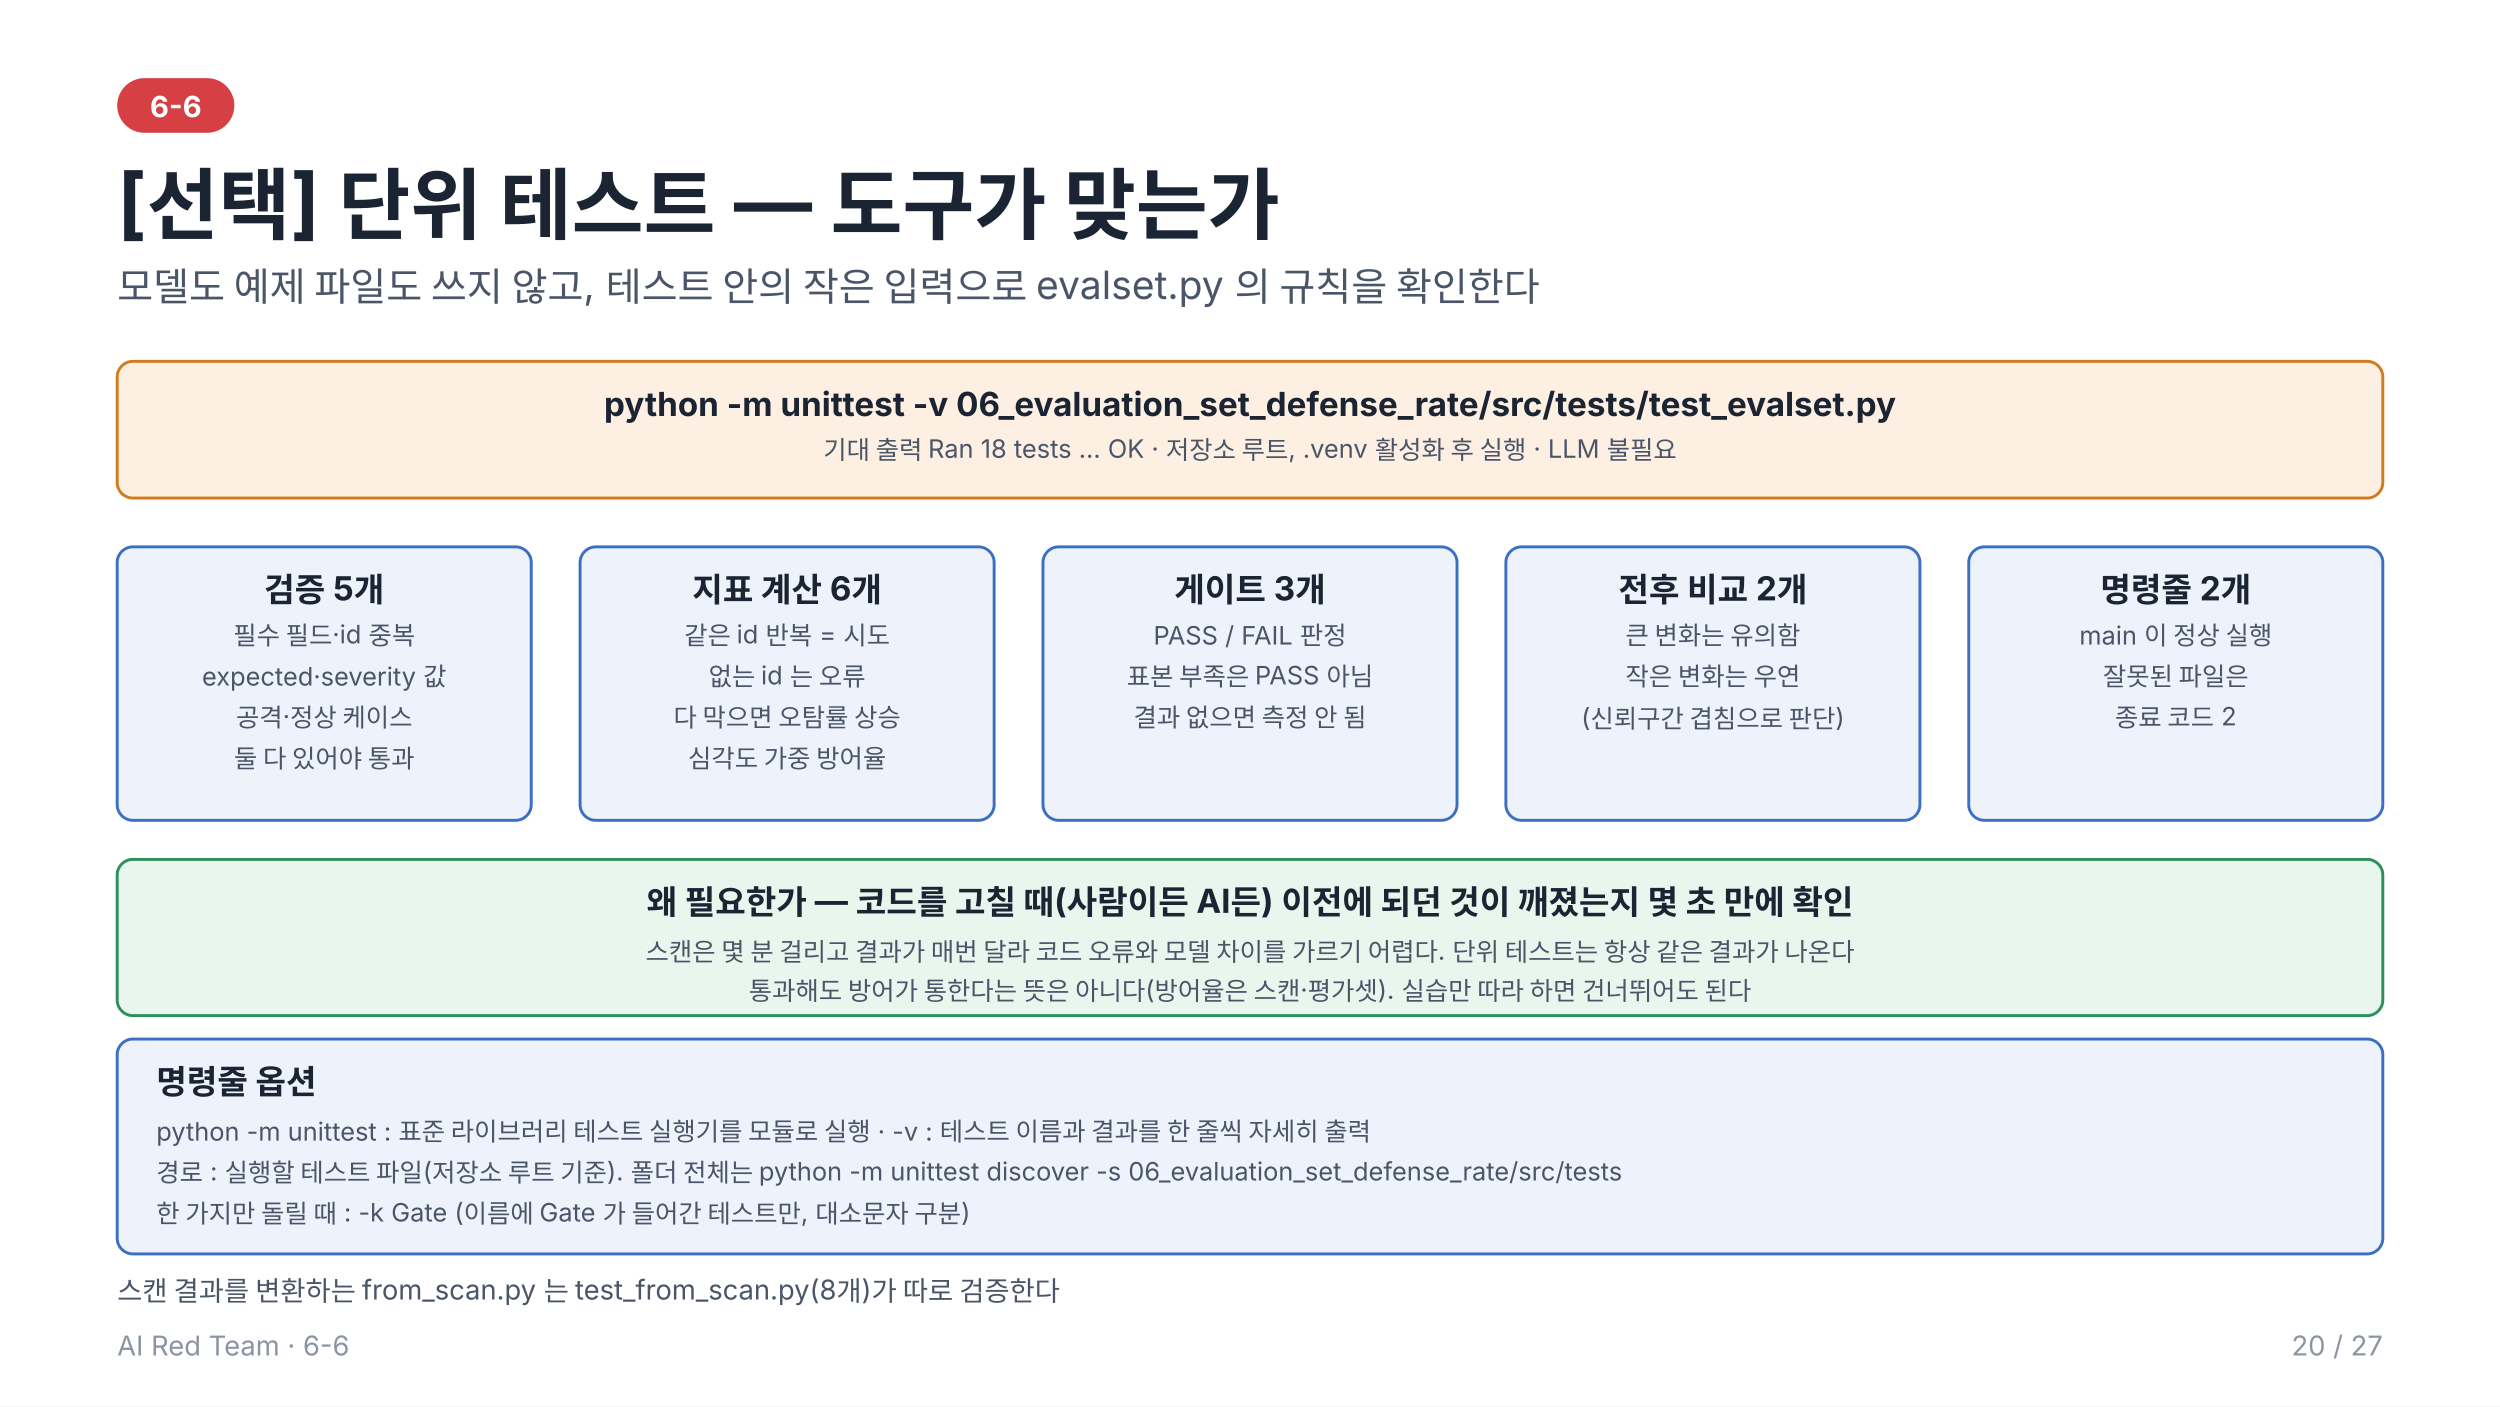
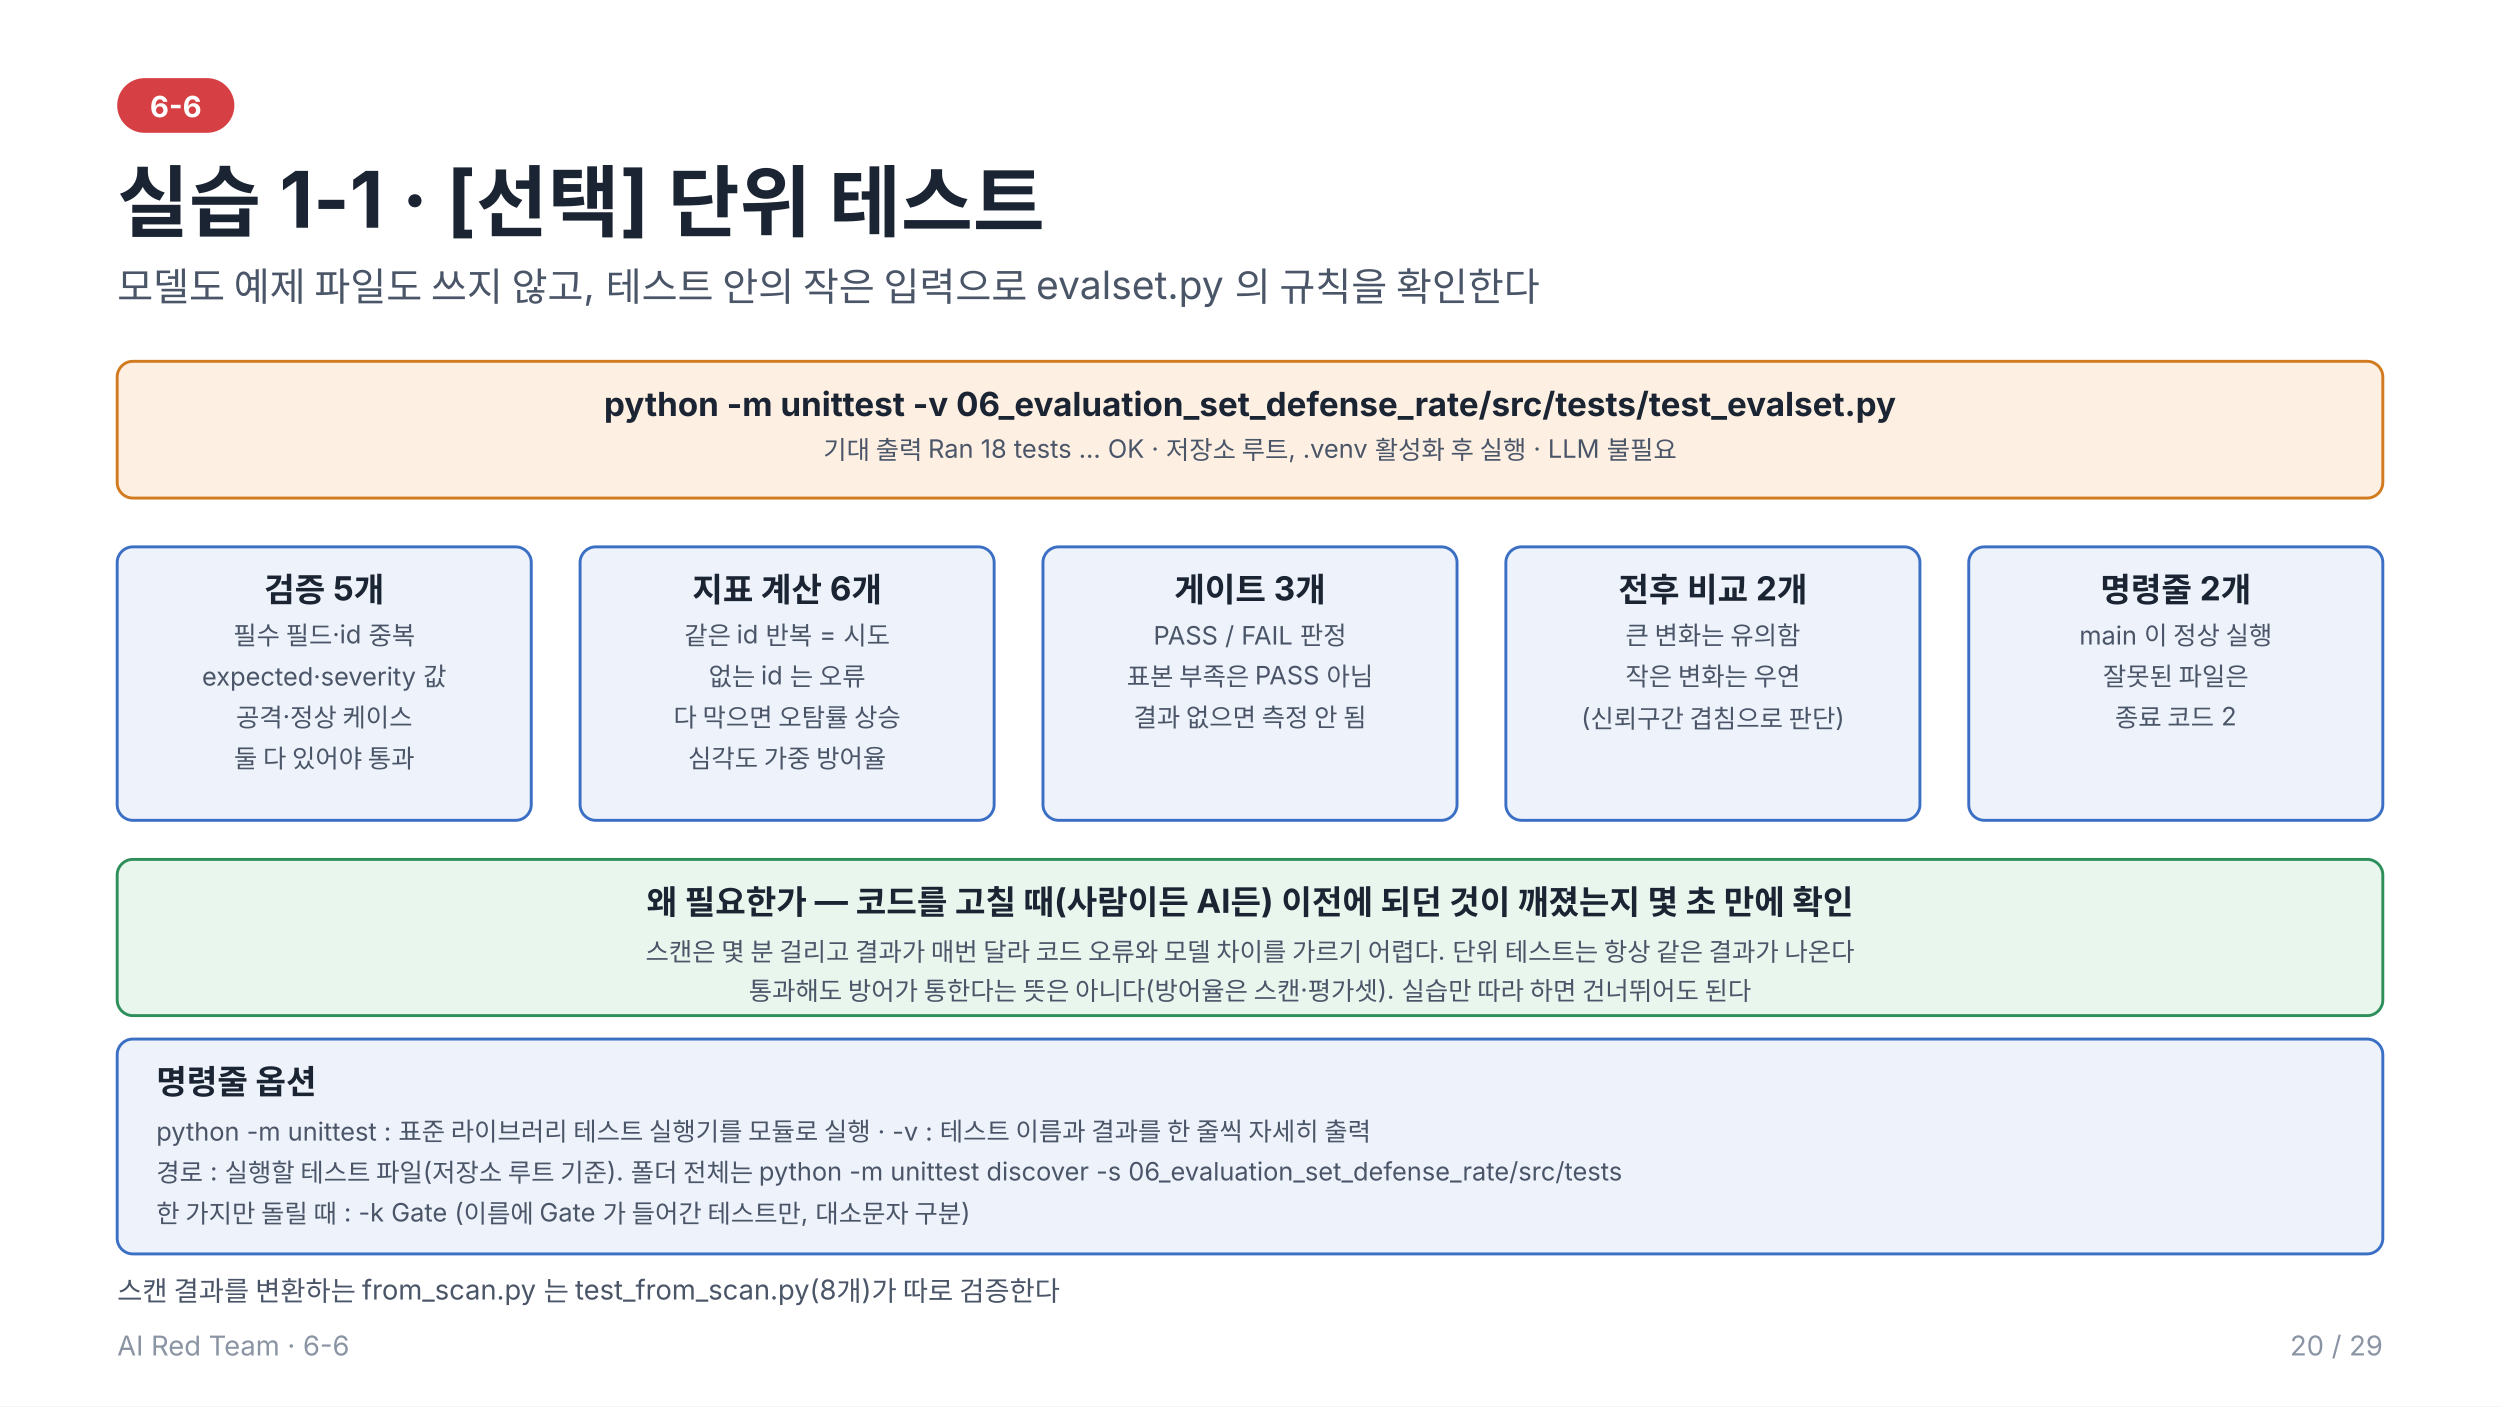
<svg xmlns="http://www.w3.org/2000/svg" viewBox="0 0 1280 720" role="img" aria-labelledby="t d" font-family="-apple-system, 'Apple SD Gothic Neo', 'Noto Sans KR', sans-serif">
  <style>
    .bg { fill: #ffffff; }
    .box { fill: #eef3fb; stroke: #3b6fc4; stroke-width: 1.5; }
    .box.key { fill: #fdf0e3; stroke: #d27a1f; }
    .box.ok { fill: #e9f6ee; stroke: #2f8f5b; }
    .num { fill: #3b6fc4; font-size: 13px; font-weight: 700; }
    .name { fill: #1b2433; font-size: 17px; font-weight: 700; }
    .sub { fill: #4a5568; font-size: 13px; }
    .arrow { stroke: #6b7686; stroke-width: 1.6; fill: none; }
    .head { fill: #6b7686; }
    .loop { stroke: #6b7686; stroke-width: 1.6; fill: none; stroke-dasharray: 5 4; }
    .title { fill: #1b2433; font-size: 18px; font-weight: 700; }
    .note { fill: #4a5568; font-size: 14px; }
    .stitle { fill: #1b2433; font-size: 40px; font-weight: 700; }
    .ssub { fill: #4a5568; font-size: 20px; }
    .chip { fill: #d64045; }
    .chiptxt { fill: #ffffff; font-size: 15px; font-weight: 700; }
    .foot { fill: #8a94a3; font-size: 14px; }
    .c1 { fill: #3b6fc4; fill-opacity: .22; stroke: #3b6fc4; stroke-width: 1.5; }
    .c2 { fill: #d27a1f; fill-opacity: .22; stroke: #d27a1f; stroke-width: 1.5; }
    .c3 { fill: #2f8f5b; fill-opacity: .22; stroke: #2f8f5b; stroke-width: 1.5; }
    @media (prefers-color-scheme: dark) {
      .bg { fill: #14181f; }
      .box { fill: #1c2536; stroke: #7aa5ee; }
      .box.key { fill: #33271a; stroke: #f0a45a; }
      .box.ok { fill: #14291e; stroke: #5fc58b; }
      .num { fill: #7aa5ee; }
      .name, .title, .stitle { fill: #eef1f6; }
      .ssub { fill: #aab3c2; }
      .foot { fill: #8a94a3; }
      .chip { fill: #e5656a; }
      .sub, .note { fill: #aab3c2; }
      .arrow, .loop { stroke: #8f9aab; }
      .head { fill: #8f9aab; }
      .c1 { fill: #7aa5ee; fill-opacity: .25; stroke: #7aa5ee; }
      .c2 { fill: #f0a45a; fill-opacity: .25; stroke: #f0a45a; }
      .c3 { fill: #5fc58b; fill-opacity: .25; stroke: #5fc58b; }
    }
  </style>
  <rect class="bg" width="1280" height="720" />
  <rect class="chip" x="60" y="40" width="60" height="28" rx="14" />
  <text class="chiptxt" x="90" y="60" text-anchor="middle">6-6</text>
-   <text class="stitle" x="60" y="118">[선택] 단위 테스트 — 도구가 맞는가</text>
+   <text class="stitle" x="60" y="118">실습 1-1 · [선택] 단위 테스트</text>
  <text class="ssub" x="60" y="154">모델도 예제 파일도 쓰지 않고, 테스트 안의 작은 입력으로 evalset.py 의 규칙을 확인한다</text>
  <rect class="box key" x="60" y="185" width="1160" height="70" rx="8" />
  <text class="name" x="640.0" y="213" text-anchor="middle">python -m unittest -v 06_evaluation_set_defense_rate/src/tests/test_evalset.py</text>
  <text class="sub" x="640.0" y="235" text-anchor="middle">기대 출력 Ran 18 tests ... OK · 저장소 루트, .venv 활성화 후 실행 · LLM 불필요</text>
  <rect class="box" x="60" y="280" width="212" height="140" rx="8" />
  <text class="name" x="166.0" y="308" text-anchor="middle">검증 5개</text>
  <text class="sub" x="166.0" y="330" text-anchor="middle">필수 필드·id 중복</text>
  <text class="sub" x="166.0" y="351" text-anchor="middle">expected·severity 값</text>
  <text class="sub" x="166.0" y="372" text-anchor="middle">공격·정상 케이스</text>
  <text class="sub" x="166.0" y="393" text-anchor="middle">둘 다 있어야 통과</text>
  <rect class="box" x="297" y="280" width="212" height="140" rx="8" />
  <text class="name" x="403.0" y="308" text-anchor="middle">지표 계산 6개</text>
  <text class="sub" x="403.0" y="330" text-anchor="middle">같은 id 반복 = 시도</text>
  <text class="sub" x="403.0" y="351" text-anchor="middle">없는 id 는 오류</text>
  <text class="sub" x="403.0" y="372" text-anchor="middle">다 막으면 오탐률 상승</text>
  <text class="sub" x="403.0" y="393" text-anchor="middle">심각도 가중 방어율</text>
  <rect class="box" x="534" y="280" width="212" height="140" rx="8" />
  <text class="name" x="640.0" y="308" text-anchor="middle">게이트 3개</text>
  <text class="sub" x="640.0" y="330" text-anchor="middle">PASS / FAIL 판정</text>
  <text class="sub" x="640.0" y="351" text-anchor="middle">표본 부족은 PASS 아님</text>
  <text class="sub" x="640.0" y="372" text-anchor="middle">결과 없으면 측정 안 됨</text>
  <rect class="box" x="771" y="280" width="212" height="140" rx="8" />
  <text class="name" x="877.0" y="308" text-anchor="middle">전후 비교 2개</text>
  <text class="sub" x="877.0" y="330" text-anchor="middle">큰 변화는 유의함</text>
  <text class="sub" x="877.0" y="351" text-anchor="middle">작은 변화는 우연</text>
  <text class="sub" x="877.0" y="372" text-anchor="middle">(신뢰구간 겹침으로 판단)</text>
  <rect class="box" x="1008" y="280" width="212" height="140" rx="8" />
  <text class="name" x="1114.0" y="308" text-anchor="middle">명령줄 2개</text>
  <text class="sub" x="1114.0" y="330" text-anchor="middle">main 이 정상 실행</text>
  <text class="sub" x="1114.0" y="351" text-anchor="middle">잘못된 파일은</text>
  <text class="sub" x="1114.0" y="372" text-anchor="middle">종료 코드 2</text>
  <rect class="box ok" x="60" y="440" width="1160" height="80" rx="8" />
  <text class="name" x="640" y="468" text-anchor="middle">왜 필요한가 — 코드를 고칠 때(사람이든 AI든) 이전에 되던 것이 깨졌는지 몇 초 만에 확인</text>
  <text class="sub" x="640" y="492" text-anchor="middle">스캔은 몇 분 걸리고 결과가 매번 달라 코드 오류와 모델 차이를 가르기 어렵다. 단위 테스트는 항상 같은 결과가 나온다</text>
  <text class="sub" x="640" y="512" text-anchor="middle">통과해도 방어가 통한다는 뜻은 아니다(방어율은 스캔·평가셋). 실습만 따라 하면 건너뛰어도 된다</text>
  <rect class="box" x="60" y="532" width="1160" height="110" rx="8" />
  <text class="name" x="80" y="560" text-anchor="start">명령줄 옵션</text>
  <text class="sub" x="80" y="584" text-anchor="start">python -m unittest : 표준 라이브러리 테스트 실행기를 모듈로 실행   ·   -v : 테스트 이름과 결과를 한 줄씩 자세히 출력</text>
  <text class="sub" x="80" y="605" text-anchor="start">경로 : 실행할 테스트 파일(저장소 루트 기준).  폴더 전체는  python -m unittest discover -s 06_evaluation_set_defense_rate/src/tests</text>
  <text class="sub" x="80" y="626" text-anchor="start">한 가지만 돌릴 때 :  -k Gate  (이름에 Gate 가 들어간 테스트만, 대소문자 구분)</text>
  <text class="note" x="60" y="666" text-anchor="start">스캔 결과를 변환하는 from_scan.py 는 test_from_scan.py(8개)가 따로 검증한다</text>
  <text class="foot" x="60" y="694">AI Red Team · 6-6</text>
-   <text class="foot" x="1220" y="694" text-anchor="end">20 / 27</text>
+   <text class="foot" x="1220" y="694" text-anchor="end">20 / 29</text>
</svg>
